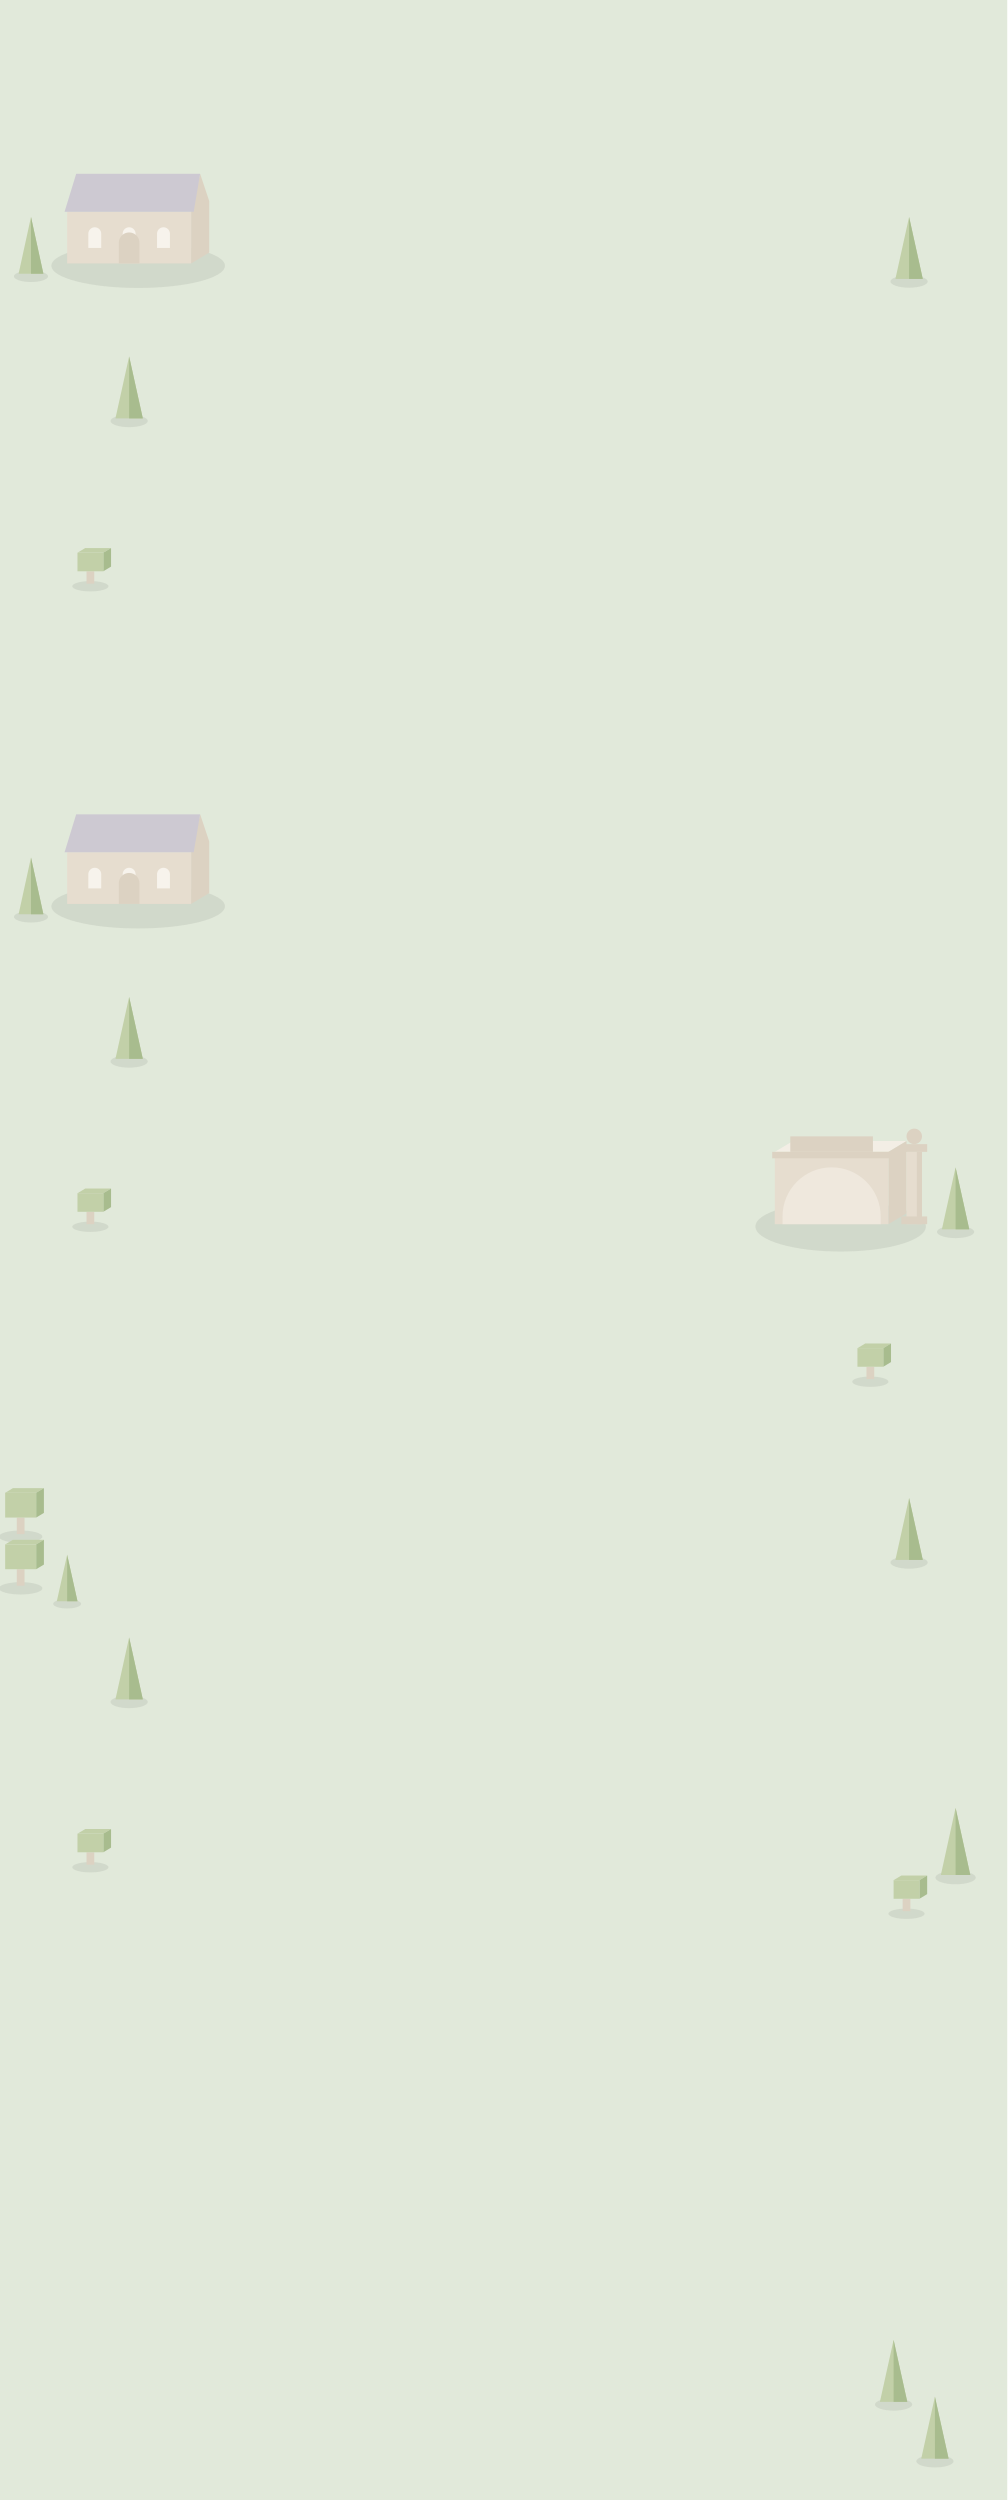
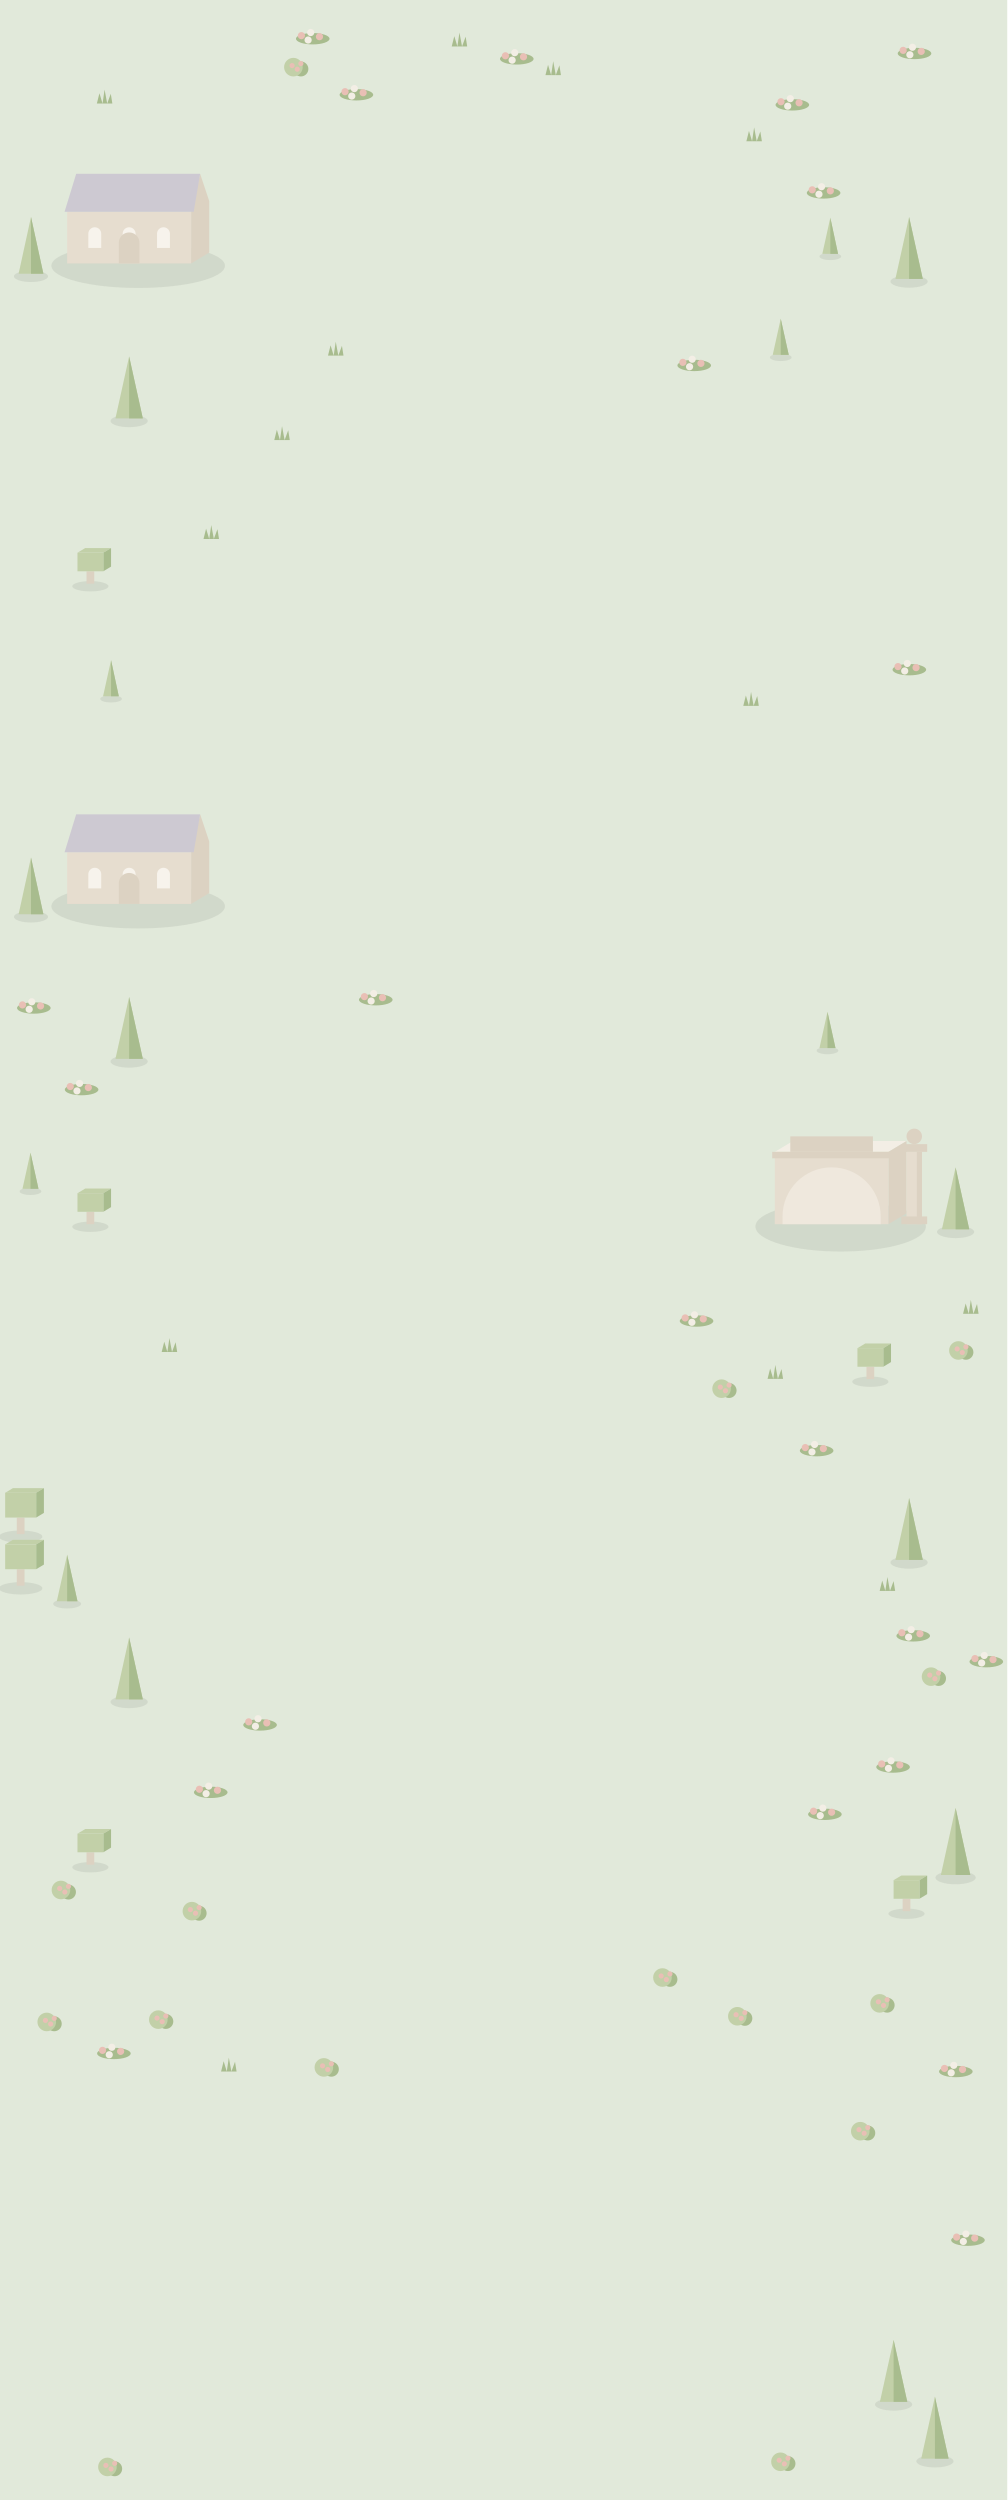
<svg xmlns="http://www.w3.org/2000/svg" viewBox="0 0 390 968" width="390" height="968" preserveAspectRatio="none" data-points="136,710 266,586 126,462 264,338 134,214 260,90">
-   <style>.tint{fill:#e1e9da}.c0{fill:#efe8dd}.s-c0{stroke:#efe8dd}.c1{fill:#e6ddcf}.s-c1{stroke:#e6ddcf}.c2{fill:#dcd2c2}.s-c2{stroke:#dcd2c2}.c3{fill:#f3eee5}.s-c3{stroke:#f3eee5}.c4{fill:#f7f3ec}.s-c4{stroke:#f7f3ec}.c5{fill:#d9ae8e}.s-c5{stroke:#d9ae8e}.c6{fill:#c8957a}.s-c6{stroke:#c8957a}.c7{fill:#cdc9d2}.s-c7{stroke:#cdc9d2}.c8{fill:#b6b1bd}.s-c8{stroke:#b6b1bd}.c9{fill:#c2d0a8}.s-c9{stroke:#c2d0a8}.c10{fill:#a8bc8e}.s-c10{stroke:#a8bc8e}.c11{fill:#cfe0e4}.s-c11{stroke:#cfe0e4}.c12{fill:#e9f2f3}.s-c12{stroke:#e9f2f3}.c13{fill:rgba(35, 32, 28, .08)}.s-c13{stroke:rgba(35, 32, 28, .08)}.c14{fill:#e9b97c}.s-c14{stroke:#e9b97c}.c15{fill:#e6d9b8}.s-c15{stroke:#e6d9b8}.c16{fill:#d9c9a3}.s-c16{stroke:#d9c9a3}.c17{fill:#e3d8ac}.s-c17{stroke:#e3d8ac}.c18{fill:#d4c694}.s-c18{stroke:#d4c694}.c19{fill:#e9dba0}.s-c19{stroke:#e9dba0}.c20{fill:#d9c884}.s-c20{stroke:#d9c884}.c21{fill:#e2c25e}.s-c21{stroke:#e2c25e}.c22{fill:#ebd38a}.s-c22{stroke:#ebd38a}.c23{fill:#e7c98a}.s-c23{stroke:#e7c98a}@media(prefers-color-scheme:dark){.tint{fill:#20261f}.c0{fill:#2c2721}.s-c0{stroke:#2c2721}.c1{fill:#373129}.s-c1{stroke:#373129}.c2{fill:#2d2823}.s-c2{stroke:#2d2823}.c3{fill:#433c33}.s-c3{stroke:#433c33}.c4{fill:#8b7146}.s-c4{stroke:#8b7146}.c5{fill:#5c4136}.s-c5{stroke:#5c4136}.c6{fill:#4b342b}.s-c6{stroke:#4b342b}.c7{fill:#3c3b42}.s-c7{stroke:#3c3b42}.c8{fill:#2f2e35}.s-c8{stroke:#2f2e35}.c9{fill:#3f4b34}.s-c9{stroke:#3f4b34}.c10{fill:#33402a}.s-c10{stroke:#33402a}.c11{fill:#2a3a40}.s-c11{stroke:#2a3a40}.c12{fill:#354850}.s-c12{stroke:#354850}.c13{fill:rgba(0, 0, 0, .28)}.s-c13{stroke:rgba(0, 0, 0, .28)}.c14{fill:#8c6a44}.s-c14{stroke:#8c6a44}.c15{fill:#58492f}.s-c15{stroke:#58492f}.c16{fill:#4a3d28}.s-c16{stroke:#4a3d28}.c17{fill:#4a4430}.s-c17{stroke:#4a4430}.c18{fill:#403a27}.s-c18{stroke:#403a27}.c19{fill:#55502f}.s-c19{stroke:#55502f}.c20{fill:#4a4528}.s-c20{stroke:#4a4528}.c21{fill:#8f7430}.s-c21{stroke:#8f7430}.c22{fill:#a3863c}.s-c22{stroke:#a3863c}.c23{fill:#7a6236}.s-c23{stroke:#7a6236}}</style>
+   <style>.tint{fill:#e1e9da}.k-stone-far{fill:#efe8dd}.s-k-stone-far{stroke:#efe8dd}.k-stone-front{fill:#e6ddcf}.s-k-stone-front{stroke:#e6ddcf}.k-stone-side{fill:#dcd2c2}.s-k-stone-side{stroke:#dcd2c2}.k-stone-top{fill:#f3eee5}.s-k-stone-top{stroke:#f3eee5}.k-window{fill:#f7f3ec}.s-k-window{stroke:#f7f3ec}.k-tile{fill:#d9ae8e}.s-k-tile{stroke:#d9ae8e}.k-tile-2{fill:#c8957a}.s-k-tile-2{stroke:#c8957a}.k-slate{fill:#cdc9d2}.s-k-slate{stroke:#cdc9d2}.k-slate-2{fill:#b6b1bd}.s-k-slate-2{stroke:#b6b1bd}.k-leaf{fill:#c2d0a8}.s-k-leaf{stroke:#c2d0a8}.k-leaf-2{fill:#a8bc8e}.s-k-leaf-2{stroke:#a8bc8e}.k-water{fill:#cfe0e4}.s-k-water{stroke:#cfe0e4}.k-water-2{fill:#e9f2f3}.s-k-water-2{stroke:#e9f2f3}.k-shade{fill:rgba(35, 32, 28, .08)}.s-k-shade{stroke:rgba(35, 32, 28, .08)}.k-fruit{fill:#e9b97c}.s-k-fruit{stroke:#e9b97c}.k-hay{fill:#e6d9b8}.s-k-hay{stroke:#e6d9b8}.k-hay-2{fill:#d9c9a3}.s-k-hay-2{stroke:#d9c9a3}.k-field{fill:#e3d8ac}.s-k-field{stroke:#e3d8ac}.k-field-2{fill:#d4c694}.s-k-field-2{stroke:#d4c694}.k-crop{fill:#e9dba0}.s-k-crop{stroke:#e9dba0}.k-crop-2{fill:#d9c884}.s-k-crop-2{stroke:#d9c884}.k-gold{fill:#e2c25e}.s-k-gold{stroke:#e2c25e}.k-gold-2{fill:#ebd38a}.s-k-gold-2{stroke:#ebd38a}.k-awning{fill:#e7c98a}.s-k-awning{stroke:#e7c98a}.k-bloom{fill:#e9bfb5}.s-k-bloom{stroke:#e9bfb5}@media(prefers-color-scheme:dark){.tint{fill:#20261f}.k-stone-far{fill:#2c2721}.s-k-stone-far{stroke:#2c2721}.k-stone-front{fill:#373129}.s-k-stone-front{stroke:#373129}.k-stone-side{fill:#2d2823}.s-k-stone-side{stroke:#2d2823}.k-stone-top{fill:#433c33}.s-k-stone-top{stroke:#433c33}.k-window{fill:#8b7146}.s-k-window{stroke:#8b7146}.k-tile{fill:#5c4136}.s-k-tile{stroke:#5c4136}.k-tile-2{fill:#4b342b}.s-k-tile-2{stroke:#4b342b}.k-slate{fill:#3c3b42}.s-k-slate{stroke:#3c3b42}.k-slate-2{fill:#2f2e35}.s-k-slate-2{stroke:#2f2e35}.k-leaf{fill:#3f4b34}.s-k-leaf{stroke:#3f4b34}.k-leaf-2{fill:#33402a}.s-k-leaf-2{stroke:#33402a}.k-water{fill:#2a3a40}.s-k-water{stroke:#2a3a40}.k-water-2{fill:#354850}.s-k-water-2{stroke:#354850}.k-shade{fill:rgba(0, 0, 0, .28)}.s-k-shade{stroke:rgba(0, 0, 0, .28)}.k-fruit{fill:#8c6a44}.s-k-fruit{stroke:#8c6a44}.k-hay{fill:#58492f}.s-k-hay{stroke:#58492f}.k-hay-2{fill:#4a3d28}.s-k-hay-2{stroke:#4a3d28}.k-field{fill:#4a4430}.s-k-field{stroke:#4a4430}.k-field-2{fill:#403a27}.s-k-field-2{stroke:#403a27}.k-crop{fill:#55502f}.s-k-crop{stroke:#55502f}.k-crop-2{fill:#4a4528}.s-k-crop-2{stroke:#4a4528}.k-gold{fill:#8f7430}.s-k-gold{stroke:#8f7430}.k-gold-2{fill:#a3863c}.s-k-gold-2{stroke:#a3863c}.k-awning{fill:#7a6236}.s-k-awning{stroke:#7a6236}.k-bloom{fill:#7e5a52}.s-k-bloom{stroke:#7e5a52}}</style>
  <rect x="0" y="0" width="390" height="968" class="tint" />
-   <ellipse cx="53.5" cy="102.9" rx="33.6" ry="8.6" class="c13" />
-   <path d="M74 102 L74 82 L77.5 67.3 L81 77.8 L81 97.8Z" class="c2" />
-   <rect x="26" y="82" width="48" height="20" class="c1" />
-   <path d="M25 82 L75 82 L77.5 67.3 L29.5 67.3Z" class="c7" />
-   <path d="M34.2 96V90.5a2.5 2.5 0 0 1 5 0V96Z" class="c4" />
-   <path d="M47.5 96V90.5a2.5 2.5 0 0 1 5 0V96Z" class="c4" />
-   <path d="M60.8 96V90.5a2.5 2.5 0 0 1 5 0V96Z" class="c4" />
-   <path d="M46 102V94a4 4 0 0 1 8 0V102Z" class="c2" />
-   <ellipse cx="12" cy="107" rx="6.6" ry="2.2" class="c13" />
-   <path d="M7.2 106 L12 84 L16.8 106Z" class="c9" />
-   <path d="M12 106 L12 84 L16.8 106Z" class="c10" />
-   <ellipse cx="352" cy="109" rx="7.2" ry="2.4" class="c13" />
-   <path d="M346.7 108 L352 84 L357.3 108Z" class="c9" />
-   <path d="M352 108 L352 84 L357.3 108Z" class="c10" />
-   <ellipse cx="50" cy="163" rx="7.2" ry="2.4" class="c13" />
-   <path d="M44.7 162 L50 138 L55.3 162Z" class="c9" />
-   <path d="M50 162 L50 138 L55.3 162Z" class="c10" />
-   <ellipse cx="35" cy="227" rx="7" ry="2" class="c13" />
-   <rect x="33.5" y="221.2" width="3" height="4.8" class="c2" />
-   <path d="M30 214 L40 214 L43 212.2 L33 212.2Z" class="c9" />
-   <path d="M40 221.2 L40 214 L43 212.2 L43 219.4Z" class="c10" />
-   <rect x="30" y="214" width="10" height="7.2" class="c9" />
-   <ellipse cx="53.5" cy="350.9" rx="33.6" ry="8.6" class="c13" />
-   <path d="M74 350 L74 330 L77.5 315.3 L81 325.8 L81 345.8Z" class="c2" />
-   <rect x="26" y="330" width="48" height="20" class="c1" />
-   <path d="M25 330 L75 330 L77.5 315.3 L29.5 315.3Z" class="c7" />
-   <path d="M34.2 344V338.5a2.5 2.5 0 0 1 5 0V344Z" class="c4" />
-   <path d="M47.5 344V338.5a2.5 2.5 0 0 1 5 0V344Z" class="c4" />
-   <path d="M60.8 344V338.5a2.5 2.5 0 0 1 5 0V344Z" class="c4" />
-   <path d="M46 350V342a4 4 0 0 1 8 0V350Z" class="c2" />
-   <ellipse cx="12" cy="355" rx="6.6" ry="2.2" class="c13" />
-   <path d="M7.2 354 L12 332 L16.8 354Z" class="c9" />
-   <path d="M12 354 L12 332 L16.8 354Z" class="c10" />
-   <ellipse cx="50" cy="411" rx="7.2" ry="2.4" class="c13" />
-   <path d="M44.7 410 L50 386 L55.3 410Z" class="c9" />
-   <path d="M50 410 L50 386 L55.3 410Z" class="c10" />
-   <ellipse cx="325.5" cy="474.9" rx="33" ry="9.7" class="c13" />
-   <path d="M300 446 L344 446 L351 441.8 L307 441.8Z" class="c3" />
-   <path d="M344 474 L344 446 L351 441.8 L351 469.8Z" class="c2" />
-   <rect x="300" y="446" width="44" height="28" class="c1" />
-   <rect x="299" y="446" width="46" height="2.5" class="c2" />
-   <path d="M303 474V471A19 19 0 0 1 341 471V474Z" class="c0" />
-   <rect x="351" y="446" width="6" height="28" class="c1" />
-   <rect x="355" y="446" width="2" height="28" class="c2" />
-   <rect x="349" y="443" width="10" height="3" class="c2" />
-   <rect x="349" y="471" width="10" height="3" class="c2" />
-   <circle cx="354" cy="440" r="3" class="c2" />
-   <ellipse cx="35" cy="475" rx="7" ry="2" class="c13" />
-   <rect x="33.5" y="469.2" width="3" height="4.8" class="c2" />
-   <path d="M30 462 L40 462 L43 460.2 L33 460.2Z" class="c9" />
-   <path d="M40 469.2 L40 462 L43 460.2 L43 467.4Z" class="c10" />
-   <rect x="30" y="462" width="10" height="7.2" class="c9" />
-   <rect x="306" y="440" width="32" height="6" class="c2" />
-   <ellipse cx="370" cy="477" rx="7.2" ry="2.4" class="c13" />
-   <path d="M364.7 476 L370 452 L375.3 476Z" class="c9" />
-   <path d="M370 476 L370 452 L375.3 476Z" class="c10" />
-   <ellipse cx="337" cy="535" rx="7" ry="2" class="c13" />
-   <rect x="335.5" y="529.2" width="3" height="4.8" class="c2" />
-   <path d="M332 522 L342 522 L345 520.2 L335 520.2Z" class="c9" />
-   <path d="M342 529.2 L342 522 L345 520.2 L345 527.4Z" class="c10" />
-   <rect x="332" y="522" width="10" height="7.2" class="c9" />
-   <ellipse cx="8" cy="595" rx="8.4" ry="2.4" class="c13" />
-   <rect x="6.5" y="587.6" width="3" height="6.4" class="c2" />
-   <path d="M2 578 L14 578 L17 576.2 L5 576.2Z" class="c9" />
-   <path d="M14 587.6 L14 578 L17 576.2 L17 585.8Z" class="c10" />
-   <rect x="2" y="578" width="12" height="9.6" class="c9" />
-   <ellipse cx="352" cy="605" rx="7.2" ry="2.4" class="c13" />
-   <path d="M346.7 604 L352 580 L357.3 604Z" class="c9" />
-   <path d="M352 604 L352 580 L357.3 604Z" class="c10" />
-   <ellipse cx="8" cy="615" rx="8.4" ry="2.4" class="c13" />
-   <rect x="6.5" y="607.6" width="3" height="6.4" class="c2" />
-   <path d="M2 598 L14 598 L17 596.2 L5 596.2Z" class="c9" />
-   <path d="M14 607.6 L14 598 L17 596.2 L17 605.8Z" class="c10" />
-   <rect x="2" y="598" width="12" height="9.6" class="c9" />
-   <ellipse cx="26" cy="621" rx="5.4" ry="1.8" class="c13" />
-   <path d="M22 620 L26 602 L30 620Z" class="c9" />
-   <path d="M26 620 L26 602 L30 620Z" class="c10" />
-   <ellipse cx="50" cy="659" rx="7.2" ry="2.4" class="c13" />
-   <path d="M44.7 658 L50 634 L55.3 658Z" class="c9" />
-   <path d="M50 658 L50 634 L55.3 658Z" class="c10" />
-   <ellipse cx="35" cy="723" rx="7" ry="2" class="c13" />
-   <rect x="33.5" y="717.2" width="3" height="4.8" class="c2" />
-   <path d="M30 710 L40 710 L43 708.2 L33 708.2Z" class="c9" />
-   <path d="M40 717.2 L40 710 L43 708.2 L43 715.4Z" class="c10" />
-   <rect x="30" y="710" width="10" height="7.2" class="c9" />
-   <ellipse cx="370" cy="727" rx="7.8" ry="2.6" class="c13" />
-   <path d="M364.3 726 L370 700 L375.7 726Z" class="c9" />
-   <path d="M370 726 L370 700 L375.7 726Z" class="c10" />
-   <ellipse cx="351" cy="741" rx="7" ry="2" class="c13" />
-   <rect x="349.5" y="735.2" width="3" height="4.8" class="c2" />
-   <path d="M346 728 L356 728 L359 726.2 L349 726.2Z" class="c9" />
-   <path d="M356 735.2 L356 728 L359 726.2 L359 733.4Z" class="c10" />
-   <rect x="346" y="728" width="10" height="7.2" class="c9" />
-   <ellipse cx="346" cy="931" rx="7.2" ry="2.4" class="c13" />
-   <path d="M340.7 930 L346 906 L351.3 930Z" class="c9" />
-   <path d="M346 930 L346 906 L351.3 930Z" class="c10" />
-   <ellipse cx="362" cy="953" rx="7.2" ry="2.4" class="c13" />
-   <path d="M356.7 952 L362 928 L367.3 952Z" class="c9" />
-   <path d="M362 952 L362 928 L367.3 952Z" class="c10" />
+   <ellipse cx="121.1" cy="15" rx="6.5" ry="2.2" class="k-leaf-2" />
+   <circle cx="116.7" cy="13.8" r="1.4" class="k-bloom" />
+   <circle cx="120.3" cy="12.6" r="1.4" class="k-stone-top" />
+   <circle cx="123.7" cy="14.2" r="1.4" class="k-bloom" />
+   <circle cx="119.3" cy="15.5" r="1.4" class="k-stone-top" />
+   <path d="M174.9 18L175.9 14L177.1 18L177.9 12.6L178.9 18L180.3 14.2L180.9 18Z" class="k-leaf-2" />
+   <ellipse cx="354.1" cy="20.7" rx="6.5" ry="2.2" class="k-leaf-2" />
+   <circle cx="349.7" cy="19.5" r="1.4" class="k-bloom" />
+   <circle cx="353.3" cy="18.3" r="1.4" class="k-stone-top" />
+   <circle cx="356.7" cy="19.9" r="1.4" class="k-bloom" />
+   <circle cx="352.3" cy="21.2" r="1.4" class="k-stone-top" />
+   <ellipse cx="200.1" cy="22.8" rx="6.5" ry="2.2" class="k-leaf-2" />
+   <circle cx="195.7" cy="21.6" r="1.4" class="k-bloom" />
+   <circle cx="199.3" cy="20.4" r="1.4" class="k-stone-top" />
+   <circle cx="202.7" cy="22" r="1.4" class="k-bloom" />
+   <circle cx="198.3" cy="23.3" r="1.4" class="k-stone-top" />
+   <path d="M211.2 29.1L212.2 25.1L213.4 29.1L214.2 23.7L215.2 29.1L216.6 25.3L217.2 29.1Z" class="k-leaf-2" />
+   <circle cx="116.5" cy="26.7" r="2.9" class="k-leaf-2" />
+   <circle cx="113.6" cy="26" r="3.6" class="k-leaf" />
+   <circle cx="113.1" cy="25.4" r="1" class="k-bloom" />
+   <circle cx="116.5" cy="24.6" r="1" class="k-bloom" />
+   <circle cx="115.1" cy="26.8" r="1" class="k-bloom" />
+   <ellipse cx="138" cy="36.7" rx="6.5" ry="2.2" class="k-leaf-2" />
+   <circle cx="133.6" cy="35.5" r="1.4" class="k-bloom" />
+   <circle cx="137.2" cy="34.3" r="1.4" class="k-stone-top" />
+   <circle cx="140.6" cy="35.9" r="1.4" class="k-bloom" />
+   <circle cx="136.2" cy="37.2" r="1.4" class="k-stone-top" />
+   <path d="M37.5 40.1L38.5 36.1L39.7 40.1L40.5 34.7L41.5 40.1L42.9 36.3L43.5 40.1Z" class="k-leaf-2" />
+   <ellipse cx="306.8" cy="40.6" rx="6.5" ry="2.2" class="k-leaf-2" />
+   <circle cx="302.4" cy="39.4" r="1.4" class="k-bloom" />
+   <circle cx="306" cy="38.2" r="1.4" class="k-stone-top" />
+   <circle cx="309.4" cy="39.8" r="1.4" class="k-bloom" />
+   <circle cx="305" cy="41.1" r="1.4" class="k-stone-top" />
+   <path d="M289 54.7L290 50.7L291.2 54.7L292 49.3L293 54.7L294.4 50.9L295 54.7Z" class="k-leaf-2" />
+   <ellipse cx="318.9" cy="74.7" rx="6.5" ry="2.2" class="k-leaf-2" />
+   <circle cx="314.5" cy="73.5" r="1.4" class="k-bloom" />
+   <circle cx="318.1" cy="72.3" r="1.4" class="k-stone-top" />
+   <circle cx="321.5" cy="73.9" r="1.4" class="k-bloom" />
+   <circle cx="317.1" cy="75.2" r="1.4" class="k-stone-top" />
+   <g data-sway="321.5">
+     <ellipse cx="321.5" cy="99.3" rx="4.2" ry="1.4" class="k-shade" />
+     <path d="M318.4 98.3 L321.5 84.3 L324.5 98.3Z" class="k-leaf" />
+     <path d="M321.5 98.3 L321.5 84.3 L324.5 98.3Z" class="k-leaf-2" />
+   </g>
+   <ellipse cx="53.5" cy="102.9" rx="33.6" ry="8.6" class="k-shade" />
+   <path d="M74 102 L74 82 L77.5 67.3 L81 77.8 L81 97.8Z" class="k-stone-side" />
+   <rect x="26" y="82" width="48" height="20" class="k-stone-front" />
+   <path d="M25 82 L75 82 L77.5 67.3 L29.5 67.3Z" class="k-slate" />
+   <path d="M34.2 96V90.5a2.5 2.5 0 0 1 5 0V96Z" data-lamp="" class="k-window" />
+   <path d="M47.5 96V90.5a2.5 2.5 0 0 1 5 0V96Z" data-lamp="" class="k-window" />
+   <path d="M60.8 96V90.5a2.5 2.5 0 0 1 5 0V96Z" data-lamp="" class="k-window" />
+   <path d="M46 102V94a4 4 0 0 1 8 0V102Z" class="k-stone-side" />
+   <g data-sway="12">
+     <ellipse cx="12" cy="107" rx="6.6" ry="2.2" class="k-shade" />
+     <path d="M7.2 106 L12 84 L16.8 106Z" class="k-leaf" />
+     <path d="M12 106 L12 84 L16.8 106Z" class="k-leaf-2" />
+   </g>
+   <g data-sway="352">
+     <ellipse cx="352" cy="109" rx="7.2" ry="2.4" class="k-shade" />
+     <path d="M346.7 108 L352 84 L357.3 108Z" class="k-leaf" />
+     <path d="M352 108 L352 84 L357.3 108Z" class="k-leaf-2" />
+   </g>
+   <g data-sway="302.3">
+     <ellipse cx="302.3" cy="138.4" rx="4.2" ry="1.4" class="k-shade" />
+     <path d="M299.2 137.4 L302.3 123.4 L305.4 137.4Z" class="k-leaf" />
+     <path d="M302.3 137.4 L302.3 123.4 L305.4 137.4Z" class="k-leaf-2" />
+   </g>
+   <path d="M127 137.7L128 133.7L129.2 137.7L130 132.3L131 137.7L132.4 133.9L133 137.7Z" class="k-leaf-2" />
+   <ellipse cx="268.8" cy="141.5" rx="6.5" ry="2.2" class="k-leaf-2" />
+   <circle cx="264.4" cy="140.3" r="1.4" class="k-bloom" />
+   <circle cx="268" cy="139.1" r="1.4" class="k-stone-top" />
+   <circle cx="271.4" cy="140.7" r="1.4" class="k-bloom" />
+   <circle cx="267" cy="142" r="1.4" class="k-stone-top" />
+   <g data-sway="50">
+     <ellipse cx="50" cy="163" rx="7.2" ry="2.4" class="k-shade" />
+     <path d="M44.7 162 L50 138 L55.3 162Z" class="k-leaf" />
+     <path d="M50 162 L50 138 L55.3 162Z" class="k-leaf-2" />
+   </g>
+   <path d="M106.2 170.4L107.2 166.4L108.4 170.4L109.2 165L110.2 170.4L111.6 166.6L112.2 170.4Z" class="k-leaf-2" />
+   <path d="M78.8 208.7L79.8 204.7L81 208.7L81.8 203.3L82.8 208.7L84.2 204.9L84.8 208.7Z" class="k-leaf-2" />
+   <ellipse cx="35" cy="227" rx="7" ry="2" class="k-shade" />
+   <rect x="33.5" y="221.2" width="3" height="4.8" class="k-stone-side" />
+   <path d="M30 214 L40 214 L43 212.2 L33 212.2Z" class="k-leaf" />
+   <path d="M40 221.2 L40 214 L43 212.2 L43 219.4Z" class="k-leaf-2" />
+   <rect x="30" y="214" width="10" height="7.2" class="k-leaf" />
+   <ellipse cx="352.1" cy="259.3" rx="6.5" ry="2.2" class="k-leaf-2" />
+   <circle cx="347.7" cy="258.1" r="1.4" class="k-bloom" />
+   <circle cx="351.3" cy="256.9" r="1.4" class="k-stone-top" />
+   <circle cx="354.7" cy="258.5" r="1.4" class="k-bloom" />
+   <circle cx="350.3" cy="259.8" r="1.4" class="k-stone-top" />
+   <g data-sway="43">
+     <ellipse cx="43" cy="270.6" rx="4.2" ry="1.4" class="k-shade" />
+     <path d="M39.9 269.6 L43 255.6 L46 269.6Z" class="k-leaf" />
+     <path d="M43 269.6 L43 255.6 L46 269.6Z" class="k-leaf-2" />
+   </g>
+   <path d="M287.8 273.3L288.8 269.3L290 273.3L290.8 267.9L291.8 273.3L293.2 269.5L293.8 273.3Z" class="k-leaf-2" />
+   <ellipse cx="53.5" cy="350.9" rx="33.6" ry="8.6" class="k-shade" />
+   <path d="M74 350 L74 330 L77.5 315.3 L81 325.8 L81 345.8Z" class="k-stone-side" />
+   <rect x="26" y="330" width="48" height="20" class="k-stone-front" />
+   <path d="M25 330 L75 330 L77.5 315.3 L29.5 315.3Z" class="k-slate" />
+   <path d="M34.2 344V338.5a2.5 2.5 0 0 1 5 0V344Z" data-lamp="" class="k-window" />
+   <path d="M47.5 344V338.5a2.5 2.5 0 0 1 5 0V344Z" data-lamp="" class="k-window" />
+   <path d="M60.8 344V338.5a2.5 2.5 0 0 1 5 0V344Z" data-lamp="" class="k-window" />
+   <path d="M46 350V342a4 4 0 0 1 8 0V350Z" class="k-stone-side" />
+   <g data-sway="12">
+     <ellipse cx="12" cy="355" rx="6.6" ry="2.2" class="k-shade" />
+     <path d="M7.2 354 L12 332 L16.8 354Z" class="k-leaf" />
+     <path d="M12 354 L12 332 L16.8 354Z" class="k-leaf-2" />
+   </g>
+   <ellipse cx="145.5" cy="387.1" rx="6.5" ry="2.2" class="k-leaf-2" />
+   <circle cx="141.1" cy="385.9" r="1.4" class="k-bloom" />
+   <circle cx="144.7" cy="384.7" r="1.4" class="k-stone-top" />
+   <circle cx="148.1" cy="386.3" r="1.4" class="k-bloom" />
+   <circle cx="143.7" cy="387.6" r="1.4" class="k-stone-top" />
+   <ellipse cx="13.1" cy="390.3" rx="6.5" ry="2.2" class="k-leaf-2" />
+   <circle cx="8.7" cy="389.1" r="1.4" class="k-bloom" />
+   <circle cx="12.3" cy="387.9" r="1.4" class="k-stone-top" />
+   <circle cx="15.7" cy="389.5" r="1.4" class="k-bloom" />
+   <circle cx="11.3" cy="390.8" r="1.4" class="k-stone-top" />
+   <g data-sway="320.4">
+     <ellipse cx="320.4" cy="406.8" rx="4.2" ry="1.4" class="k-shade" />
+     <path d="M317.3 405.8 L320.4 391.8 L323.5 405.8Z" class="k-leaf" />
+     <path d="M320.4 405.8 L320.4 391.8 L323.5 405.8Z" class="k-leaf-2" />
+   </g>
+   <g data-sway="50">
+     <ellipse cx="50" cy="411" rx="7.2" ry="2.4" class="k-shade" />
+     <path d="M44.7 410 L50 386 L55.3 410Z" class="k-leaf" />
+     <path d="M50 410 L50 386 L55.3 410Z" class="k-leaf-2" />
+   </g>
+   <ellipse cx="31.6" cy="421.9" rx="6.5" ry="2.2" class="k-leaf-2" />
+   <circle cx="27.2" cy="420.7" r="1.4" class="k-bloom" />
+   <circle cx="30.8" cy="419.5" r="1.4" class="k-stone-top" />
+   <circle cx="34.2" cy="421.1" r="1.4" class="k-bloom" />
+   <circle cx="29.8" cy="422.4" r="1.4" class="k-stone-top" />
+   <g data-sway="11.8">
+     <ellipse cx="11.8" cy="461.3" rx="4.2" ry="1.4" class="k-shade" />
+     <path d="M8.7 460.3 L11.8 446.3 L14.9 460.3Z" class="k-leaf" />
+     <path d="M11.8 460.3 L11.8 446.3 L14.9 460.3Z" class="k-leaf-2" />
+   </g>
+   <ellipse cx="325.5" cy="474.9" rx="33" ry="9.7" class="k-shade" />
+   <path d="M300 446 L344 446 L351 441.8 L307 441.8Z" class="k-stone-top" />
+   <path d="M344 474 L344 446 L351 441.8 L351 469.8Z" class="k-stone-side" />
+   <rect x="300" y="446" width="44" height="28" class="k-stone-front" />
+   <rect x="299" y="446" width="46" height="2.5" class="k-stone-side" />
+   <path d="M303 474V471A19 19 0 0 1 341 471V474Z" class="k-stone-far" />
+   <rect x="351" y="446" width="6" height="28" class="k-stone-front" />
+   <rect x="355" y="446" width="2" height="28" class="k-stone-side" />
+   <rect x="349" y="443" width="10" height="3" class="k-stone-side" />
+   <rect x="349" y="471" width="10" height="3" class="k-stone-side" />
+   <circle cx="354" cy="440" r="3" class="k-stone-side" />
+   <ellipse cx="35" cy="475" rx="7" ry="2" class="k-shade" />
+   <rect x="33.5" y="469.2" width="3" height="4.8" class="k-stone-side" />
+   <path d="M30 462 L40 462 L43 460.2 L33 460.2Z" class="k-leaf" />
+   <path d="M40 469.2 L40 462 L43 460.2 L43 467.4Z" class="k-leaf-2" />
+   <rect x="30" y="462" width="10" height="7.2" class="k-leaf" />
+   <rect x="306" y="440" width="32" height="6" class="k-stone-side" />
+   <g data-sway="370">
+     <ellipse cx="370" cy="477" rx="7.2" ry="2.4" class="k-shade" />
+     <path d="M364.7 476 L370 452 L375.3 476Z" class="k-leaf" />
+     <path d="M370 476 L370 452 L375.3 476Z" class="k-leaf-2" />
+   </g>
+   <path d="M372.9 508.7L373.9 504.7L375.1 508.7L375.9 503.3L376.9 508.7L378.3 504.9L378.9 508.7Z" class="k-leaf-2" />
+   <ellipse cx="269.7" cy="511.5" rx="6.5" ry="2.2" class="k-leaf-2" />
+   <circle cx="265.3" cy="510.3" r="1.4" class="k-bloom" />
+   <circle cx="268.9" cy="509.1" r="1.4" class="k-stone-top" />
+   <circle cx="272.3" cy="510.7" r="1.4" class="k-bloom" />
+   <circle cx="267.9" cy="512" r="1.4" class="k-stone-top" />
+   <path d="M62.6 523.5L63.6 519.5L64.8 523.5L65.6 518.1L66.6 523.5L68 519.7L68.6 523.5Z" class="k-leaf-2" />
+   <circle cx="374" cy="523.6" r="2.9" class="k-leaf-2" />
+   <circle cx="371.1" cy="522.9" r="3.6" class="k-leaf" />
+   <circle cx="370.6" cy="522.3" r="1" class="k-bloom" />
+   <circle cx="374" cy="521.5" r="1" class="k-bloom" />
+   <circle cx="372.6" cy="523.7" r="1" class="k-bloom" />
+   <path d="M297.2 533.9L298.2 529.9L299.4 533.9L300.2 528.5L301.2 533.9L302.6 530.1L303.2 533.9Z" class="k-leaf-2" />
+   <ellipse cx="337" cy="535" rx="7" ry="2" class="k-shade" />
+   <rect x="335.5" y="529.2" width="3" height="4.8" class="k-stone-side" />
+   <path d="M332 522 L342 522 L345 520.2 L335 520.2Z" class="k-leaf" />
+   <path d="M342 529.2 L342 522 L345 520.2 L345 527.4Z" class="k-leaf-2" />
+   <rect x="332" y="522" width="10" height="7.2" class="k-leaf" />
+   <circle cx="282.3" cy="538.4" r="2.9" class="k-leaf-2" />
+   <circle cx="279.4" cy="537.7" r="3.6" class="k-leaf" />
+   <circle cx="278.9" cy="537.1" r="1" class="k-bloom" />
+   <circle cx="282.3" cy="536.3" r="1" class="k-bloom" />
+   <circle cx="280.9" cy="538.5" r="1" class="k-bloom" />
+   <ellipse cx="316.2" cy="561.7" rx="6.5" ry="2.2" class="k-leaf-2" />
+   <circle cx="311.8" cy="560.5" r="1.4" class="k-bloom" />
+   <circle cx="315.4" cy="559.3" r="1.4" class="k-stone-top" />
+   <circle cx="318.8" cy="560.9" r="1.4" class="k-bloom" />
+   <circle cx="314.4" cy="562.2" r="1.4" class="k-stone-top" />
+   <ellipse cx="8" cy="595" rx="8.4" ry="2.4" class="k-shade" />
+   <rect x="6.5" y="587.6" width="3" height="6.4" class="k-stone-side" />
+   <path d="M2 578 L14 578 L17 576.2 L5 576.2Z" class="k-leaf" />
+   <path d="M14 587.6 L14 578 L17 576.2 L17 585.8Z" class="k-leaf-2" />
+   <rect x="2" y="578" width="12" height="9.6" class="k-leaf" />
+   <g data-sway="352">
+     <ellipse cx="352" cy="605" rx="7.2" ry="2.4" class="k-shade" />
+     <path d="M346.7 604 L352 580 L357.3 604Z" class="k-leaf" />
+     <path d="M352 604 L352 580 L357.3 604Z" class="k-leaf-2" />
+   </g>
+   <ellipse cx="8" cy="615" rx="8.4" ry="2.4" class="k-shade" />
+   <rect x="6.5" y="607.6" width="3" height="6.4" class="k-stone-side" />
+   <path d="M2 598 L14 598 L17 596.2 L5 596.2Z" class="k-leaf" />
+   <path d="M14 607.6 L14 598 L17 596.2 L17 605.8Z" class="k-leaf-2" />
+   <rect x="2" y="598" width="12" height="9.6" class="k-leaf" />
+   <path d="M340.6 616L341.6 612L342.8 616L343.6 610.6L344.6 616L346 612.2L346.6 616Z" class="k-leaf-2" />
+   <g data-sway="26">
+     <ellipse cx="26" cy="621" rx="5.4" ry="1.8" class="k-shade" />
+     <path d="M22 620 L26 602 L30 620Z" class="k-leaf" />
+     <path d="M26 620 L26 602 L30 620Z" class="k-leaf-2" />
+   </g>
+   <ellipse cx="353.6" cy="633.4" rx="6.5" ry="2.2" class="k-leaf-2" />
+   <circle cx="349.2" cy="632.2" r="1.4" class="k-bloom" />
+   <circle cx="352.8" cy="631" r="1.4" class="k-stone-top" />
+   <circle cx="356.2" cy="632.6" r="1.4" class="k-bloom" />
+   <circle cx="351.8" cy="633.9" r="1.4" class="k-stone-top" />
+   <ellipse cx="381.9" cy="643.4" rx="6.5" ry="2.2" class="k-leaf-2" />
+   <circle cx="377.5" cy="642.2" r="1.4" class="k-bloom" />
+   <circle cx="381.1" cy="641" r="1.4" class="k-stone-top" />
+   <circle cx="384.5" cy="642.6" r="1.4" class="k-bloom" />
+   <circle cx="380.1" cy="643.9" r="1.4" class="k-stone-top" />
+   <circle cx="363.4" cy="649.9" r="2.9" class="k-leaf-2" />
+   <circle cx="360.5" cy="649.2" r="3.6" class="k-leaf" />
+   <circle cx="360" cy="648.6" r="1" class="k-bloom" />
+   <circle cx="363.4" cy="647.8" r="1" class="k-bloom" />
+   <circle cx="362" cy="650" r="1" class="k-bloom" />
+   <g data-sway="50">
+     <ellipse cx="50" cy="659" rx="7.2" ry="2.4" class="k-shade" />
+     <path d="M44.7 658 L50 634 L55.3 658Z" class="k-leaf" />
+     <path d="M50 658 L50 634 L55.3 658Z" class="k-leaf-2" />
+   </g>
+   <ellipse cx="100.7" cy="667.9" rx="6.5" ry="2.2" class="k-leaf-2" />
+   <circle cx="96.3" cy="666.7" r="1.4" class="k-bloom" />
+   <circle cx="99.9" cy="665.5" r="1.4" class="k-stone-top" />
+   <circle cx="103.3" cy="667.1" r="1.4" class="k-bloom" />
+   <circle cx="98.9" cy="668.4" r="1.4" class="k-stone-top" />
+   <ellipse cx="345.8" cy="684.2" rx="6.5" ry="2.2" class="k-leaf-2" />
+   <circle cx="341.4" cy="683" r="1.4" class="k-bloom" />
+   <circle cx="345" cy="681.8" r="1.4" class="k-stone-top" />
+   <circle cx="348.4" cy="683.4" r="1.4" class="k-bloom" />
+   <circle cx="344" cy="684.7" r="1.4" class="k-stone-top" />
+   <ellipse cx="81.6" cy="694" rx="6.5" ry="2.2" class="k-leaf-2" />
+   <circle cx="77.2" cy="692.8" r="1.4" class="k-bloom" />
+   <circle cx="80.8" cy="691.6" r="1.4" class="k-stone-top" />
+   <circle cx="84.2" cy="693.2" r="1.4" class="k-bloom" />
+   <circle cx="79.8" cy="694.5" r="1.4" class="k-stone-top" />
+   <ellipse cx="319.4" cy="702.5" rx="6.5" ry="2.2" class="k-leaf-2" />
+   <circle cx="315" cy="701.3" r="1.4" class="k-bloom" />
+   <circle cx="318.6" cy="700.1" r="1.4" class="k-stone-top" />
+   <circle cx="322" cy="701.7" r="1.4" class="k-bloom" />
+   <circle cx="317.6" cy="703" r="1.4" class="k-stone-top" />
+   <ellipse cx="35" cy="723" rx="7" ry="2" class="k-shade" />
+   <rect x="33.5" y="717.2" width="3" height="4.8" class="k-stone-side" />
+   <path d="M30 710 L40 710 L43 708.2 L33 708.2Z" class="k-leaf" />
+   <path d="M40 717.2 L40 710 L43 708.2 L43 715.4Z" class="k-leaf-2" />
+   <rect x="30" y="710" width="10" height="7.2" class="k-leaf" />
+   <g data-sway="370">
+     <ellipse cx="370" cy="727" rx="7.8" ry="2.6" class="k-shade" />
+     <path d="M364.3 726 L370 700 L375.7 726Z" class="k-leaf" />
+     <path d="M370 726 L370 700 L375.7 726Z" class="k-leaf-2" />
+   </g>
+   <circle cx="26.5" cy="732.6" r="2.9" class="k-leaf-2" />
+   <circle cx="23.6" cy="731.8" r="3.6" class="k-leaf" />
+   <circle cx="23.1" cy="731.2" r="1" class="k-bloom" />
+   <circle cx="26.5" cy="730.4" r="1" class="k-bloom" />
+   <circle cx="25.1" cy="732.6" r="1" class="k-bloom" />
+   <ellipse cx="351" cy="741" rx="7" ry="2" class="k-shade" />
+   <rect x="349.5" y="735.2" width="3" height="4.8" class="k-stone-side" />
+   <path d="M346 728 L356 728 L359 726.2 L349 726.2Z" class="k-leaf" />
+   <path d="M356 735.2 L356 728 L359 726.2 L359 733.4Z" class="k-leaf-2" />
+   <rect x="346" y="728" width="10" height="7.2" class="k-leaf" />
+   <circle cx="77.1" cy="740.8" r="2.9" class="k-leaf-2" />
+   <circle cx="74.3" cy="740" r="3.6" class="k-leaf" />
+   <circle cx="73.7" cy="739.4" r="1" class="k-bloom" />
+   <circle cx="77.1" cy="738.6" r="1" class="k-bloom" />
+   <circle cx="75.7" cy="740.8" r="1" class="k-bloom" />
+   <circle cx="259.4" cy="766.4" r="2.9" class="k-leaf-2" />
+   <circle cx="256.5" cy="765.7" r="3.6" class="k-leaf" />
+   <circle cx="256" cy="765.1" r="1" class="k-bloom" />
+   <circle cx="259.4" cy="764.3" r="1" class="k-bloom" />
+   <circle cx="258" cy="766.5" r="1" class="k-bloom" />
+   <circle cx="343.5" cy="776.4" r="2.9" class="k-leaf-2" />
+   <circle cx="340.6" cy="775.7" r="3.6" class="k-leaf" />
+   <circle cx="340.1" cy="775.1" r="1" class="k-bloom" />
+   <circle cx="343.5" cy="774.3" r="1" class="k-bloom" />
+   <circle cx="342.1" cy="776.5" r="1" class="k-bloom" />
+   <circle cx="288.4" cy="781.5" r="2.9" class="k-leaf-2" />
+   <circle cx="285.5" cy="780.7" r="3.6" class="k-leaf" />
+   <circle cx="285" cy="780.1" r="1" class="k-bloom" />
+   <circle cx="288.4" cy="779.3" r="1" class="k-bloom" />
+   <circle cx="287" cy="781.5" r="1" class="k-bloom" />
+   <circle cx="64.2" cy="782.7" r="2.9" class="k-leaf-2" />
+   <circle cx="61.3" cy="782" r="3.6" class="k-leaf" />
+   <circle cx="60.8" cy="781.4" r="1" class="k-bloom" />
+   <circle cx="64.2" cy="780.6" r="1" class="k-bloom" />
+   <circle cx="62.8" cy="782.8" r="1" class="k-bloom" />
+   <circle cx="21" cy="783.6" r="2.9" class="k-leaf-2" />
+   <circle cx="18.1" cy="782.9" r="3.6" class="k-leaf" />
+   <circle cx="17.6" cy="782.3" r="1" class="k-bloom" />
+   <circle cx="21" cy="781.5" r="1" class="k-bloom" />
+   <circle cx="19.6" cy="783.7" r="1" class="k-bloom" />
+   <ellipse cx="44.1" cy="795.1" rx="6.5" ry="2.2" class="k-leaf-2" />
+   <circle cx="39.7" cy="793.9" r="1.4" class="k-bloom" />
+   <circle cx="43.3" cy="792.7" r="1.4" class="k-stone-top" />
+   <circle cx="46.7" cy="794.3" r="1.4" class="k-bloom" />
+   <circle cx="42.3" cy="795.6" r="1.4" class="k-stone-top" />
+   <ellipse cx="370.1" cy="802.1" rx="6.5" ry="2.2" class="k-leaf-2" />
+   <circle cx="365.7" cy="800.9" r="1.4" class="k-bloom" />
+   <circle cx="369.3" cy="799.7" r="1.4" class="k-stone-top" />
+   <circle cx="372.7" cy="801.3" r="1.4" class="k-bloom" />
+   <circle cx="368.3" cy="802.6" r="1.4" class="k-stone-top" />
+   <path d="M85.6 802.1L86.6 798.1L87.8 802.1L88.6 796.7L89.6 802.1L91 798.3L91.6 802.1Z" class="k-leaf-2" />
+   <circle cx="128.3" cy="801.2" r="2.9" class="k-leaf-2" />
+   <circle cx="125.4" cy="800.5" r="3.6" class="k-leaf" />
+   <circle cx="124.9" cy="799.9" r="1" class="k-bloom" />
+   <circle cx="128.3" cy="799.1" r="1" class="k-bloom" />
+   <circle cx="126.9" cy="801.3" r="1" class="k-bloom" />
+   <circle cx="336" cy="825.9" r="2.9" class="k-leaf-2" />
+   <circle cx="333.1" cy="825.2" r="3.6" class="k-leaf" />
+   <circle cx="332.6" cy="824.6" r="1" class="k-bloom" />
+   <circle cx="336" cy="823.8" r="1" class="k-bloom" />
+   <circle cx="334.6" cy="826" r="1" class="k-bloom" />
+   <ellipse cx="374.8" cy="867.4" rx="6.5" ry="2.2" class="k-leaf-2" />
+   <circle cx="370.4" cy="866.2" r="1.4" class="k-bloom" />
+   <circle cx="374" cy="865" r="1.4" class="k-stone-top" />
+   <circle cx="377.4" cy="866.6" r="1.4" class="k-bloom" />
+   <circle cx="373" cy="867.9" r="1.4" class="k-stone-top" />
+   <g data-sway="346">
+     <ellipse cx="346" cy="931" rx="7.2" ry="2.4" class="k-shade" />
+     <path d="M340.7 930 L346 906 L351.3 930Z" class="k-leaf" />
+     <path d="M346 930 L346 906 L351.3 930Z" class="k-leaf-2" />
+   </g>
+   <g data-sway="362">
+     <ellipse cx="362" cy="953" rx="7.2" ry="2.4" class="k-shade" />
+     <path d="M356.7 952 L362 928 L367.3 952Z" class="k-leaf" />
+     <path d="M362 952 L362 928 L367.3 952Z" class="k-leaf-2" />
+   </g>
+   <circle cx="305.1" cy="953.9" r="2.9" class="k-leaf-2" />
+   <circle cx="302.2" cy="953.2" r="3.6" class="k-leaf" />
+   <circle cx="301.7" cy="952.6" r="1" class="k-bloom" />
+   <circle cx="305.1" cy="951.8" r="1" class="k-bloom" />
+   <circle cx="303.7" cy="954" r="1" class="k-bloom" />
+   <circle cx="44.4" cy="955.9" r="2.9" class="k-leaf-2" />
+   <circle cx="41.6" cy="955.2" r="3.6" class="k-leaf" />
+   <circle cx="41" cy="954.6" r="1" class="k-bloom" />
+   <circle cx="44.4" cy="953.8" r="1" class="k-bloom" />
+   <circle cx="43" cy="956" r="1" class="k-bloom" />
</svg>
